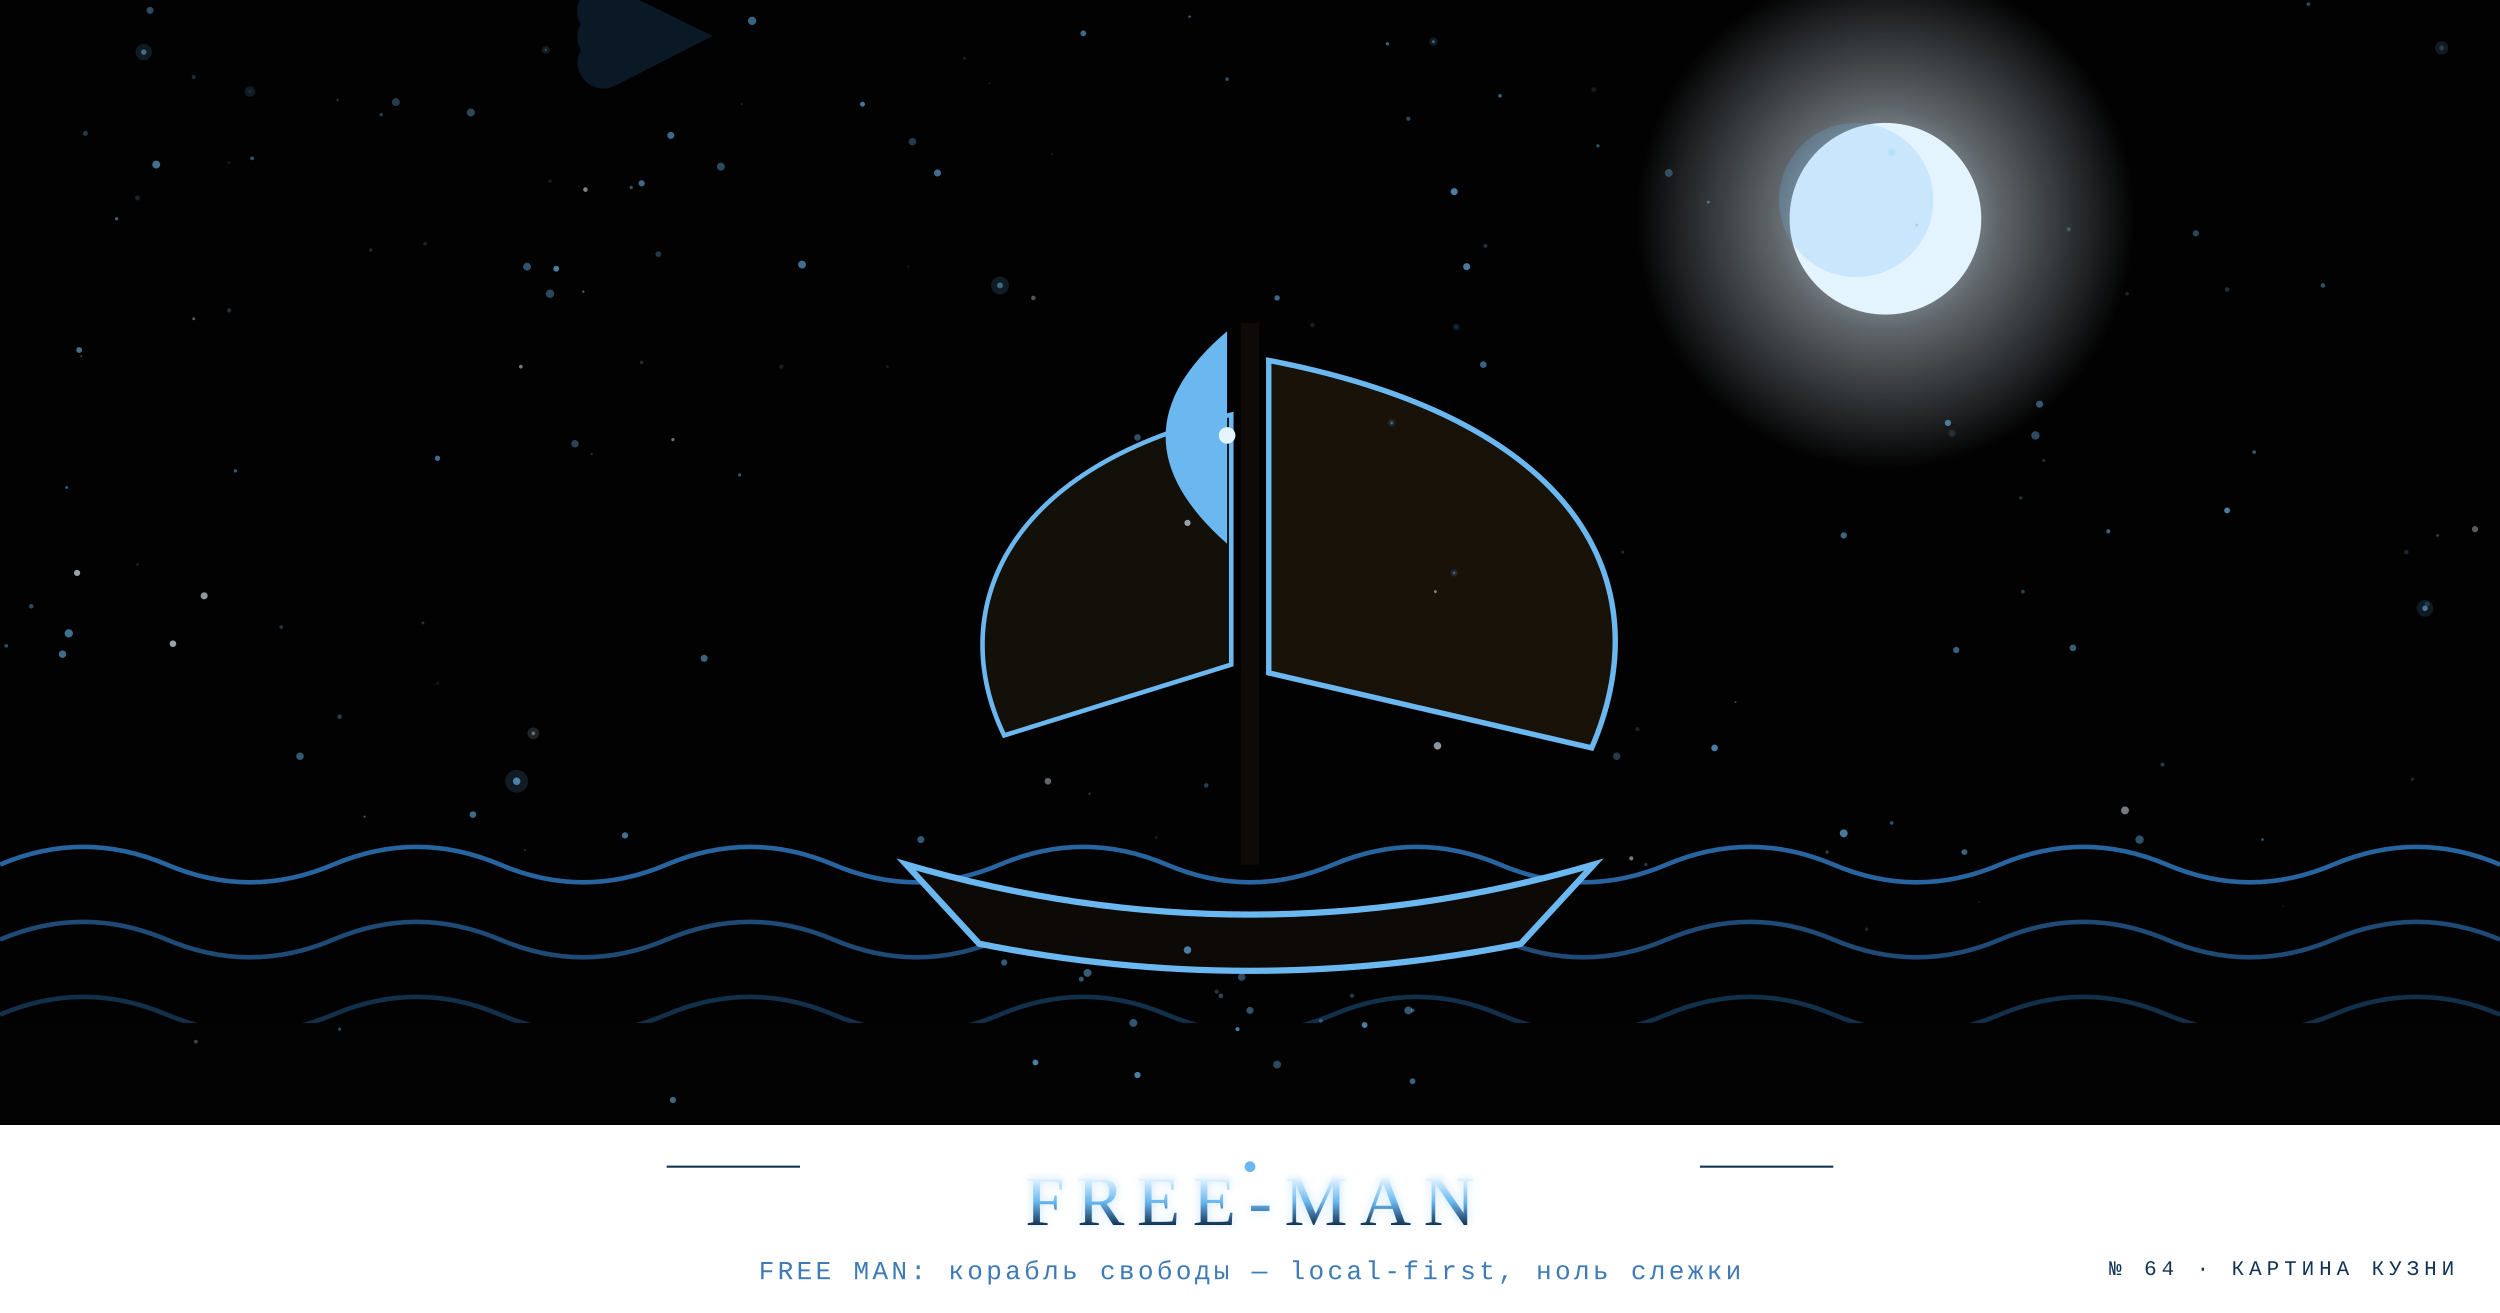
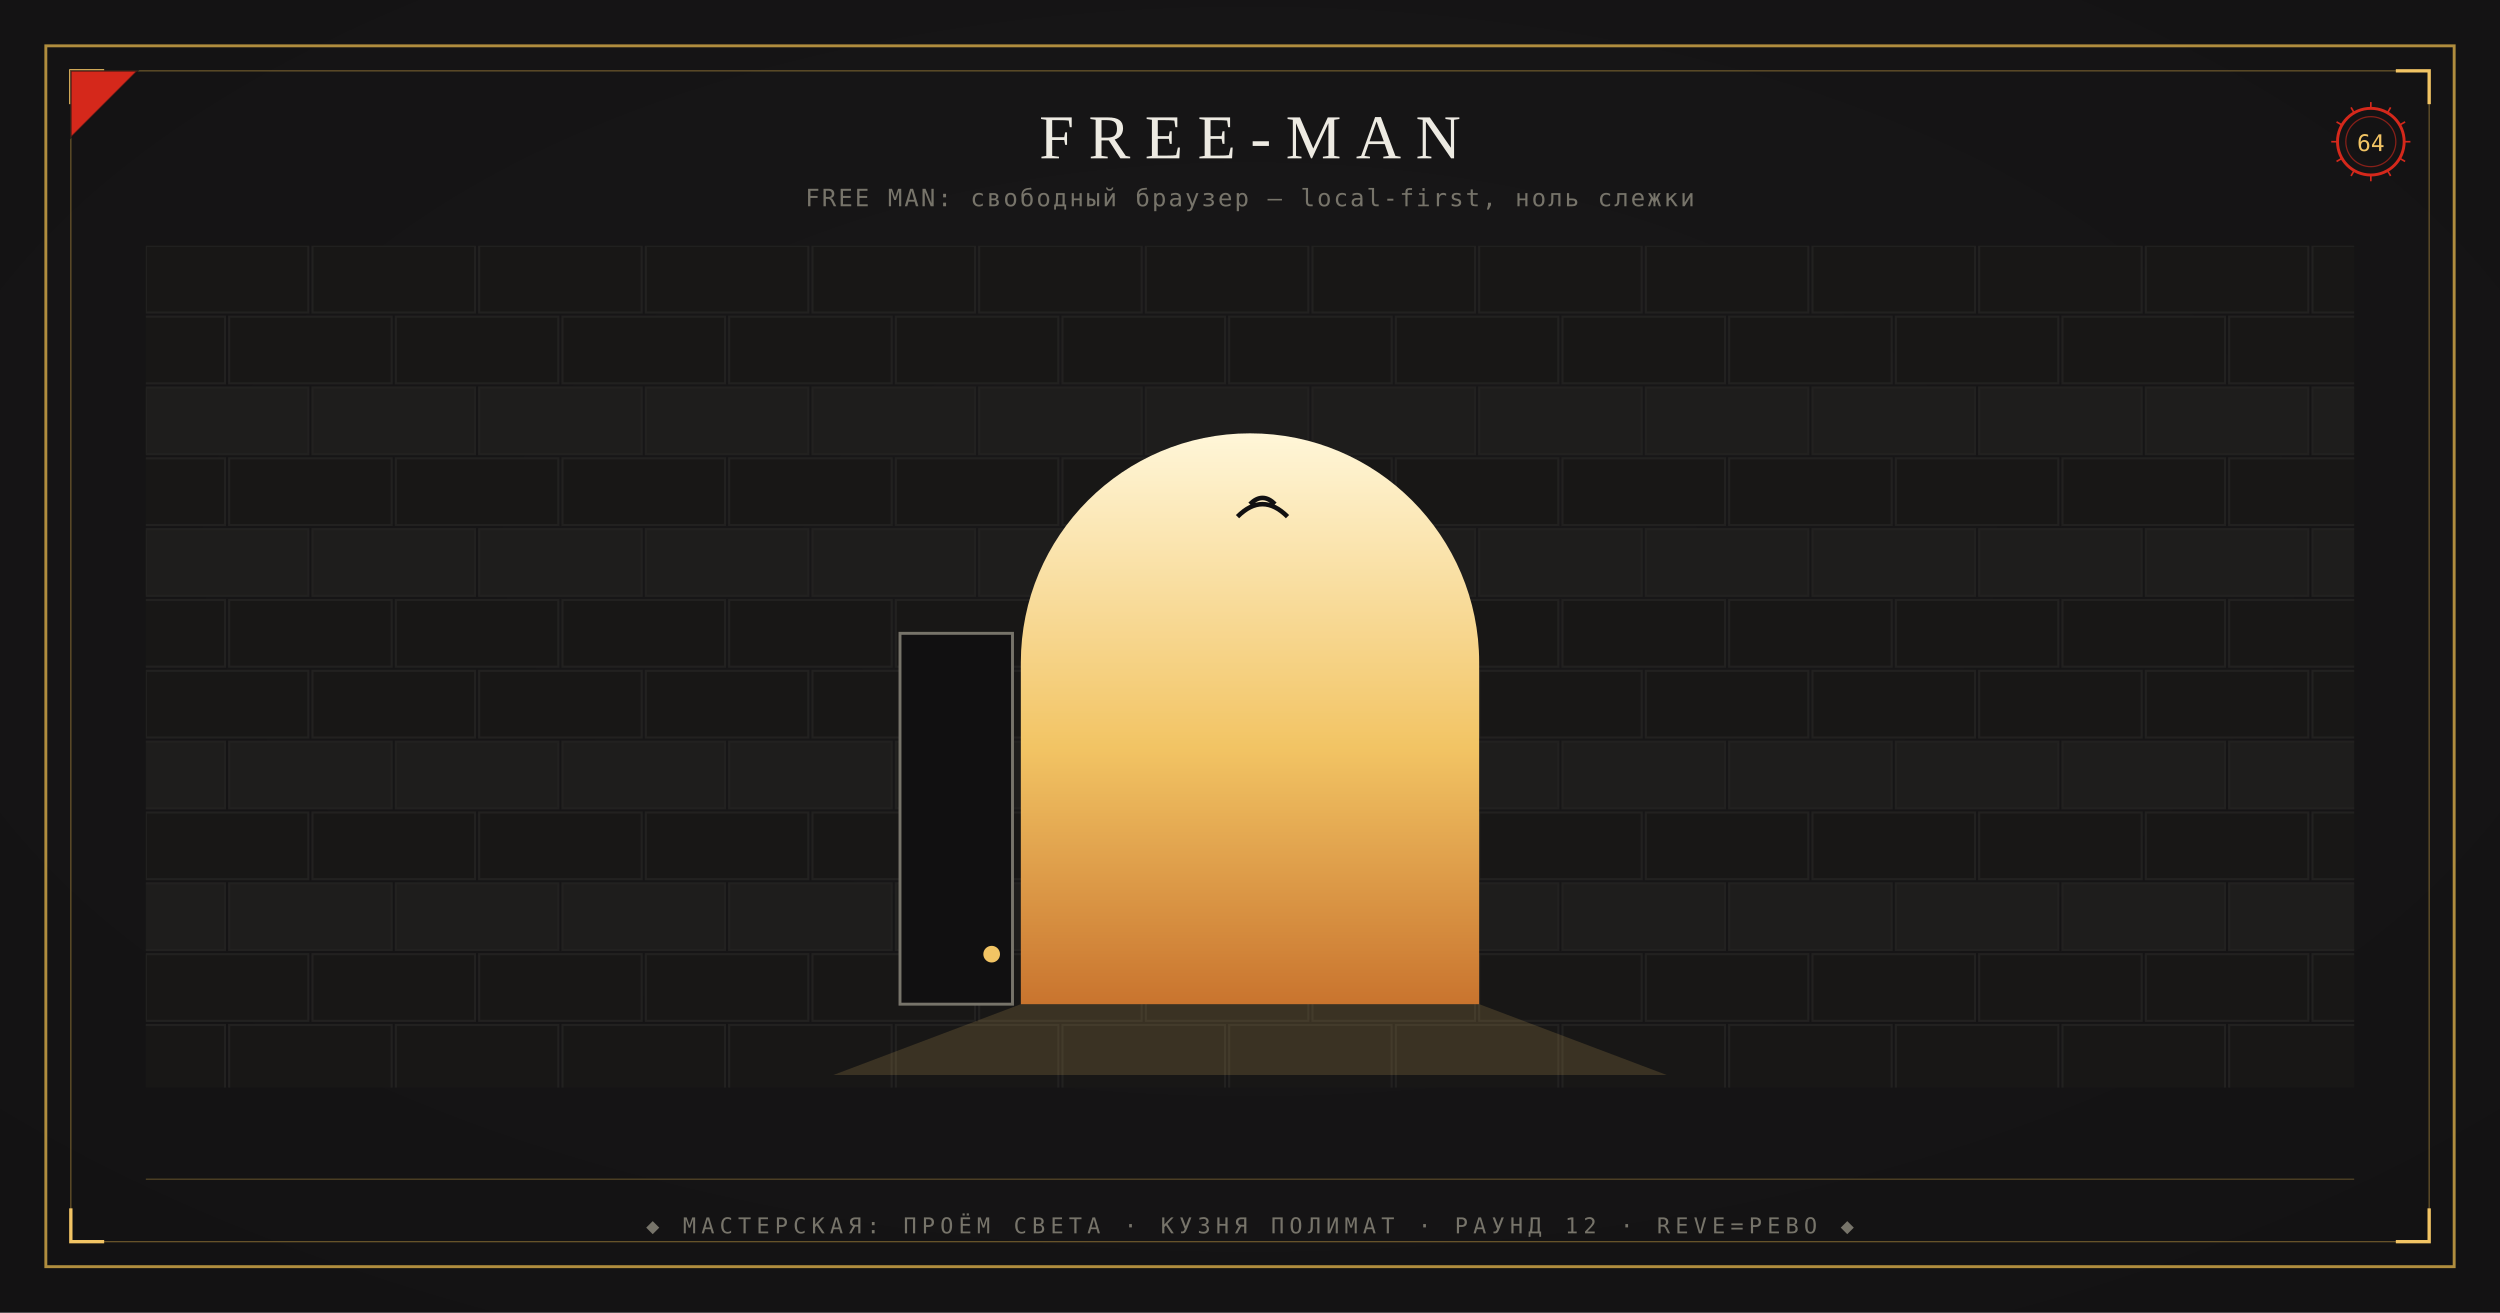
- <svg xmlns="http://www.w3.org/2000/svg" viewBox="0 0 1200 630" width="1200" height="630" role="img">
-   <defs>
-     <linearGradient id="bg" x1="0" y1="0" x2="0" y2="1">
-       <stop offset="0" stop-color="#030202" />
-       <stop offset=".55" stop-color="#0A0705" />
-       <stop offset="1" stop-color="#060403" />
+ <svg xmlns="http://www.w3.org/2000/svg" viewBox="0 0 1200 630" width="1200" height="630">
+   <rect width="1200" height="630" fill="#111011" />
+   <radialGradient id="vig64" cx="0.5" cy="0.42" r="0.95">
+     <stop offset="0" stop-color="#191819" />
+     <stop offset="1" stop-color="#111011" />
+   </radialGradient>
+   <rect width="1200" height="630" fill="url(#vig64)" opacity="0.9" />
+   <rect x="22" y="22" width="1156" height="586" fill="none" stroke="#B08D3E" stroke-width="1.4" />
+   <rect x="34" y="34" width="1132" height="562" fill="none" stroke="#B08D3E" stroke-width="0.6" opacity="0.55" />
+   <path d="M 34 50 L 34 34 L 50 34" fill="none" stroke="#F2C464" stroke-width="1.6" />
+   <path d="M 1166 50 L 1166 34 L 1150 34" fill="none" stroke="#F2C464" stroke-width="1.6" />
+   <path d="M 34 580 L 34 596 L 50 596" fill="none" stroke="#F2C464" stroke-width="1.6" />
+   <path d="M 1166 580 L 1166 596 L 1150 596" fill="none" stroke="#F2C464" stroke-width="1.6" />
+   <path d="M 34 66 L 34 34 L 66 34 Z" fill="#D5281B" />
+   <path d="M 34 66 L 34 34 L 66 34 Z" fill="none" stroke="#111011" stroke-width="0.8" opacity="0.65" />
+   <text x="600.0" y="76" text-anchor="middle" font-family="Georgia, 'Times New Roman', serif" font-size="30" fill="#EDEAE2" letter-spacing="7">FREE-MAN</text>
+   <text x="600.0" y="99" text-anchor="middle" font-family="'Cascadia Mono', ui-monospace, Consolas, monospace" font-size="11.5" fill="#77746A" letter-spacing="1">FREE MAN: свободный браузер — local-first, ноль слежки</text>
+   <g transform="translate(1138,68)">
+     <circle r="16" fill="none" stroke="#D5281B" stroke-width="1.4" />
+     <circle r="12" fill="none" stroke="#D5281B" stroke-width="0.6" opacity="0.6" />
+     <text y="4.5" text-anchor="middle" font-family="'Cascadia Mono', ui-monospace, Consolas, monospace" font-size="11" fill="#F2C464">64</text>
+     <g stroke="#D5281B" stroke-width="0.8">
+       <line x1="0" y1="-19" x2="0" y2="-16" transform="rotate(0)" />
+       <line x1="0" y1="-19" x2="0" y2="-16" transform="rotate(30)" />
+       <line x1="0" y1="-19" x2="0" y2="-16" transform="rotate(60)" />
+       <line x1="0" y1="-19" x2="0" y2="-16" transform="rotate(90)" />
+       <line x1="0" y1="-19" x2="0" y2="-16" transform="rotate(120)" />
+       <line x1="0" y1="-19" x2="0" y2="-16" transform="rotate(150)" />
+       <line x1="0" y1="-19" x2="0" y2="-16" transform="rotate(180)" />
+       <line x1="0" y1="-19" x2="0" y2="-16" transform="rotate(210)" />
+       <line x1="0" y1="-19" x2="0" y2="-16" transform="rotate(240)" />
+       <line x1="0" y1="-19" x2="0" y2="-16" transform="rotate(270)" />
+       <line x1="0" y1="-19" x2="0" y2="-16" transform="rotate(300)" />
+       <line x1="0" y1="-19" x2="0" y2="-16" transform="rotate(330)" />
+     </g>
+   </g>
+   <line x1="70" y1="566" x2="1130" y2="566" stroke="#B08D3E" stroke-width="0.5" opacity="0.5" />
+   <text x="600.0" y="592" text-anchor="middle" font-family="'Cascadia Mono', ui-monospace, Consolas, monospace" font-size="10.5" fill="#77746A" letter-spacing="2.5">◆ МАСТЕРСКАЯ: ПРОЁМ СВЕТА · КУЗНЯ ПОЛИМАТ · РАУНД 12 · REVE=РЕВО ◆</text>
+   <clipPath id="clip64">
+     <rect x="70" y="118" width="1060" height="404" />
+   </clipPath>
+   <g clip-path="url(#clip64)">
+     <rect x="70" y="118" width="78" height="32" fill="#181716" stroke="#222120" stroke-width="1" />
+     <rect x="150" y="118" width="78" height="32" fill="#181716" stroke="#222120" stroke-width="1" />
+     <rect x="230" y="118" width="78" height="32" fill="#181716" stroke="#222120" stroke-width="1" />
+     <rect x="310" y="118" width="78" height="32" fill="#181716" stroke="#222120" stroke-width="1" />
+     <rect x="390" y="118" width="78" height="32" fill="#181716" stroke="#222120" stroke-width="1" />
+     <rect x="470" y="118" width="78" height="32" fill="#181716" stroke="#222120" stroke-width="1" />
+     <rect x="550" y="118" width="78" height="32" fill="#181716" stroke="#222120" stroke-width="1" />
+     <rect x="630" y="118" width="78" height="32" fill="#181716" stroke="#222120" stroke-width="1" />
+     <rect x="710" y="118" width="78" height="32" fill="#181716" stroke="#222120" stroke-width="1" />
+     <rect x="790" y="118" width="78" height="32" fill="#181716" stroke="#222120" stroke-width="1" />
+     <rect x="870" y="118" width="78" height="32" fill="#181716" stroke="#222120" stroke-width="1" />
+     <rect x="950" y="118" width="78" height="32" fill="#181716" stroke="#222120" stroke-width="1" />
+     <rect x="1030" y="118" width="78" height="32" fill="#181716" stroke="#222120" stroke-width="1" />
+     <rect x="1110" y="118" width="78" height="32" fill="#181716" stroke="#222120" stroke-width="1" />
+     <rect x="30" y="152" width="78" height="32" fill="#181716" stroke="#222120" stroke-width="1" />
+     <rect x="110" y="152" width="78" height="32" fill="#181716" stroke="#222120" stroke-width="1" />
+     <rect x="190" y="152" width="78" height="32" fill="#181716" stroke="#222120" stroke-width="1" />
+     <rect x="270" y="152" width="78" height="32" fill="#181716" stroke="#222120" stroke-width="1" />
+     <rect x="350" y="152" width="78" height="32" fill="#181716" stroke="#222120" stroke-width="1" />
+     <rect x="430" y="152" width="78" height="32" fill="#181716" stroke="#222120" stroke-width="1" />
+     <rect x="510" y="152" width="78" height="32" fill="#181716" stroke="#222120" stroke-width="1" />
+     <rect x="590" y="152" width="78" height="32" fill="#181716" stroke="#222120" stroke-width="1" />
+     <rect x="670" y="152" width="78" height="32" fill="#181716" stroke="#222120" stroke-width="1" />
+     <rect x="750" y="152" width="78" height="32" fill="#181716" stroke="#222120" stroke-width="1" />
+     <rect x="830" y="152" width="78" height="32" fill="#181716" stroke="#222120" stroke-width="1" />
+     <rect x="910" y="152" width="78" height="32" fill="#181716" stroke="#222120" stroke-width="1" />
+     <rect x="990" y="152" width="78" height="32" fill="#181716" stroke="#222120" stroke-width="1" />
+     <rect x="1070" y="152" width="78" height="32" fill="#181716" stroke="#222120" stroke-width="1" />
+     <rect x="70" y="186" width="78" height="32" fill="#1E1D1C" stroke="#222120" stroke-width="1" />
+     <rect x="150" y="186" width="78" height="32" fill="#1E1D1C" stroke="#222120" stroke-width="1" />
+     <rect x="230" y="186" width="78" height="32" fill="#1E1D1C" stroke="#222120" stroke-width="1" />
+     <rect x="310" y="186" width="78" height="32" fill="#1E1D1C" stroke="#222120" stroke-width="1" />
+     <rect x="390" y="186" width="78" height="32" fill="#1E1D1C" stroke="#222120" stroke-width="1" />
+     <rect x="470" y="186" width="78" height="32" fill="#1E1D1C" stroke="#222120" stroke-width="1" />
+     <rect x="550" y="186" width="78" height="32" fill="#1E1D1C" stroke="#222120" stroke-width="1" />
+     <rect x="630" y="186" width="78" height="32" fill="#1E1D1C" stroke="#222120" stroke-width="1" />
+     <rect x="710" y="186" width="78" height="32" fill="#1E1D1C" stroke="#222120" stroke-width="1" />
+     <rect x="790" y="186" width="78" height="32" fill="#1E1D1C" stroke="#222120" stroke-width="1" />
+     <rect x="870" y="186" width="78" height="32" fill="#1E1D1C" stroke="#222120" stroke-width="1" />
+     <rect x="950" y="186" width="78" height="32" fill="#1E1D1C" stroke="#222120" stroke-width="1" />
+     <rect x="1030" y="186" width="78" height="32" fill="#1E1D1C" stroke="#222120" stroke-width="1" />
+     <rect x="1110" y="186" width="78" height="32" fill="#1E1D1C" stroke="#222120" stroke-width="1" />
+     <rect x="30" y="220" width="78" height="32" fill="#181716" stroke="#222120" stroke-width="1" />
+     <rect x="110" y="220" width="78" height="32" fill="#181716" stroke="#222120" stroke-width="1" />
+     <rect x="190" y="220" width="78" height="32" fill="#181716" stroke="#222120" stroke-width="1" />
+     <rect x="270" y="220" width="78" height="32" fill="#181716" stroke="#222120" stroke-width="1" />
+     <rect x="350" y="220" width="78" height="32" fill="#181716" stroke="#222120" stroke-width="1" />
+     <rect x="430" y="220" width="78" height="32" fill="#181716" stroke="#222120" stroke-width="1" />
+     <rect x="510" y="220" width="78" height="32" fill="#181716" stroke="#222120" stroke-width="1" />
+     <rect x="590" y="220" width="78" height="32" fill="#181716" stroke="#222120" stroke-width="1" />
+     <rect x="670" y="220" width="78" height="32" fill="#181716" stroke="#222120" stroke-width="1" />
+     <rect x="750" y="220" width="78" height="32" fill="#181716" stroke="#222120" stroke-width="1" />
+     <rect x="830" y="220" width="78" height="32" fill="#181716" stroke="#222120" stroke-width="1" />
+     <rect x="910" y="220" width="78" height="32" fill="#181716" stroke="#222120" stroke-width="1" />
+     <rect x="990" y="220" width="78" height="32" fill="#181716" stroke="#222120" stroke-width="1" />
+     <rect x="1070" y="220" width="78" height="32" fill="#181716" stroke="#222120" stroke-width="1" />
+     <rect x="70" y="254" width="78" height="32" fill="#1E1D1C" stroke="#222120" stroke-width="1" />
+     <rect x="150" y="254" width="78" height="32" fill="#1E1D1C" stroke="#222120" stroke-width="1" />
+     <rect x="230" y="254" width="78" height="32" fill="#1E1D1C" stroke="#222120" stroke-width="1" />
+     <rect x="310" y="254" width="78" height="32" fill="#1E1D1C" stroke="#222120" stroke-width="1" />
+     <rect x="390" y="254" width="78" height="32" fill="#1E1D1C" stroke="#222120" stroke-width="1" />
+     <rect x="470" y="254" width="78" height="32" fill="#1E1D1C" stroke="#222120" stroke-width="1" />
+     <rect x="550" y="254" width="78" height="32" fill="#1E1D1C" stroke="#222120" stroke-width="1" />
+     <rect x="630" y="254" width="78" height="32" fill="#1E1D1C" stroke="#222120" stroke-width="1" />
+     <rect x="710" y="254" width="78" height="32" fill="#1E1D1C" stroke="#222120" stroke-width="1" />
+     <rect x="790" y="254" width="78" height="32" fill="#1E1D1C" stroke="#222120" stroke-width="1" />
+     <rect x="870" y="254" width="78" height="32" fill="#1E1D1C" stroke="#222120" stroke-width="1" />
+     <rect x="950" y="254" width="78" height="32" fill="#1E1D1C" stroke="#222120" stroke-width="1" />
+     <rect x="1030" y="254" width="78" height="32" fill="#1E1D1C" stroke="#222120" stroke-width="1" />
+     <rect x="1110" y="254" width="78" height="32" fill="#1E1D1C" stroke="#222120" stroke-width="1" />
+     <rect x="30" y="288" width="78" height="32" fill="#181716" stroke="#222120" stroke-width="1" />
+     <rect x="110" y="288" width="78" height="32" fill="#181716" stroke="#222120" stroke-width="1" />
+     <rect x="190" y="288" width="78" height="32" fill="#181716" stroke="#222120" stroke-width="1" />
+     <rect x="270" y="288" width="78" height="32" fill="#181716" stroke="#222120" stroke-width="1" />
+     <rect x="350" y="288" width="78" height="32" fill="#181716" stroke="#222120" stroke-width="1" />
+     <rect x="430" y="288" width="78" height="32" fill="#181716" stroke="#222120" stroke-width="1" />
+     <rect x="510" y="288" width="78" height="32" fill="#181716" stroke="#222120" stroke-width="1" />
+     <rect x="590" y="288" width="78" height="32" fill="#181716" stroke="#222120" stroke-width="1" />
+     <rect x="670" y="288" width="78" height="32" fill="#181716" stroke="#222120" stroke-width="1" />
+     <rect x="750" y="288" width="78" height="32" fill="#181716" stroke="#222120" stroke-width="1" />
+     <rect x="830" y="288" width="78" height="32" fill="#181716" stroke="#222120" stroke-width="1" />
+     <rect x="910" y="288" width="78" height="32" fill="#181716" stroke="#222120" stroke-width="1" />
+     <rect x="990" y="288" width="78" height="32" fill="#181716" stroke="#222120" stroke-width="1" />
+     <rect x="1070" y="288" width="78" height="32" fill="#181716" stroke="#222120" stroke-width="1" />
+     <rect x="70" y="322" width="78" height="32" fill="#181716" stroke="#222120" stroke-width="1" />
+     <rect x="150" y="322" width="78" height="32" fill="#181716" stroke="#222120" stroke-width="1" />
+     <rect x="230" y="322" width="78" height="32" fill="#181716" stroke="#222120" stroke-width="1" />
+     <rect x="310" y="322" width="78" height="32" fill="#181716" stroke="#222120" stroke-width="1" />
+     <rect x="390" y="322" width="78" height="32" fill="#181716" stroke="#222120" stroke-width="1" />
+     <rect x="470" y="322" width="78" height="32" fill="#181716" stroke="#222120" stroke-width="1" />
+     <rect x="550" y="322" width="78" height="32" fill="#181716" stroke="#222120" stroke-width="1" />
+     <rect x="630" y="322" width="78" height="32" fill="#181716" stroke="#222120" stroke-width="1" />
+     <rect x="710" y="322" width="78" height="32" fill="#181716" stroke="#222120" stroke-width="1" />
+     <rect x="790" y="322" width="78" height="32" fill="#181716" stroke="#222120" stroke-width="1" />
+     <rect x="870" y="322" width="78" height="32" fill="#181716" stroke="#222120" stroke-width="1" />
+     <rect x="950" y="322" width="78" height="32" fill="#181716" stroke="#222120" stroke-width="1" />
+     <rect x="1030" y="322" width="78" height="32" fill="#181716" stroke="#222120" stroke-width="1" />
+     <rect x="1110" y="322" width="78" height="32" fill="#181716" stroke="#222120" stroke-width="1" />
+     <rect x="30" y="356" width="78" height="32" fill="#1E1D1C" stroke="#222120" stroke-width="1" />
+     <rect x="110" y="356" width="78" height="32" fill="#1E1D1C" stroke="#222120" stroke-width="1" />
+     <rect x="190" y="356" width="78" height="32" fill="#1E1D1C" stroke="#222120" stroke-width="1" />
+     <rect x="270" y="356" width="78" height="32" fill="#1E1D1C" stroke="#222120" stroke-width="1" />
+     <rect x="350" y="356" width="78" height="32" fill="#1E1D1C" stroke="#222120" stroke-width="1" />
+     <rect x="430" y="356" width="78" height="32" fill="#1E1D1C" stroke="#222120" stroke-width="1" />
+     <rect x="510" y="356" width="78" height="32" fill="#1E1D1C" stroke="#222120" stroke-width="1" />
+     <rect x="590" y="356" width="78" height="32" fill="#1E1D1C" stroke="#222120" stroke-width="1" />
+     <rect x="670" y="356" width="78" height="32" fill="#1E1D1C" stroke="#222120" stroke-width="1" />
+     <rect x="750" y="356" width="78" height="32" fill="#1E1D1C" stroke="#222120" stroke-width="1" />
+     <rect x="830" y="356" width="78" height="32" fill="#1E1D1C" stroke="#222120" stroke-width="1" />
+     <rect x="910" y="356" width="78" height="32" fill="#1E1D1C" stroke="#222120" stroke-width="1" />
+     <rect x="990" y="356" width="78" height="32" fill="#1E1D1C" stroke="#222120" stroke-width="1" />
+     <rect x="1070" y="356" width="78" height="32" fill="#1E1D1C" stroke="#222120" stroke-width="1" />
+     <rect x="70" y="390" width="78" height="32" fill="#181716" stroke="#222120" stroke-width="1" />
+     <rect x="150" y="390" width="78" height="32" fill="#181716" stroke="#222120" stroke-width="1" />
+     <rect x="230" y="390" width="78" height="32" fill="#181716" stroke="#222120" stroke-width="1" />
+     <rect x="310" y="390" width="78" height="32" fill="#181716" stroke="#222120" stroke-width="1" />
+     <rect x="390" y="390" width="78" height="32" fill="#181716" stroke="#222120" stroke-width="1" />
+     <rect x="470" y="390" width="78" height="32" fill="#181716" stroke="#222120" stroke-width="1" />
+     <rect x="550" y="390" width="78" height="32" fill="#181716" stroke="#222120" stroke-width="1" />
+     <rect x="630" y="390" width="78" height="32" fill="#181716" stroke="#222120" stroke-width="1" />
+     <rect x="710" y="390" width="78" height="32" fill="#181716" stroke="#222120" stroke-width="1" />
+     <rect x="790" y="390" width="78" height="32" fill="#181716" stroke="#222120" stroke-width="1" />
+     <rect x="870" y="390" width="78" height="32" fill="#181716" stroke="#222120" stroke-width="1" />
+     <rect x="950" y="390" width="78" height="32" fill="#181716" stroke="#222120" stroke-width="1" />
+     <rect x="1030" y="390" width="78" height="32" fill="#181716" stroke="#222120" stroke-width="1" />
+     <rect x="1110" y="390" width="78" height="32" fill="#181716" stroke="#222120" stroke-width="1" />
+     <rect x="30" y="424" width="78" height="32" fill="#1E1D1C" stroke="#222120" stroke-width="1" />
+     <rect x="110" y="424" width="78" height="32" fill="#1E1D1C" stroke="#222120" stroke-width="1" />
+     <rect x="190" y="424" width="78" height="32" fill="#1E1D1C" stroke="#222120" stroke-width="1" />
+     <rect x="270" y="424" width="78" height="32" fill="#1E1D1C" stroke="#222120" stroke-width="1" />
+     <rect x="350" y="424" width="78" height="32" fill="#1E1D1C" stroke="#222120" stroke-width="1" />
+     <rect x="430" y="424" width="78" height="32" fill="#1E1D1C" stroke="#222120" stroke-width="1" />
+     <rect x="510" y="424" width="78" height="32" fill="#1E1D1C" stroke="#222120" stroke-width="1" />
+     <rect x="590" y="424" width="78" height="32" fill="#1E1D1C" stroke="#222120" stroke-width="1" />
+     <rect x="670" y="424" width="78" height="32" fill="#1E1D1C" stroke="#222120" stroke-width="1" />
+     <rect x="750" y="424" width="78" height="32" fill="#1E1D1C" stroke="#222120" stroke-width="1" />
+     <rect x="830" y="424" width="78" height="32" fill="#1E1D1C" stroke="#222120" stroke-width="1" />
+     <rect x="910" y="424" width="78" height="32" fill="#1E1D1C" stroke="#222120" stroke-width="1" />
+     <rect x="990" y="424" width="78" height="32" fill="#1E1D1C" stroke="#222120" stroke-width="1" />
+     <rect x="1070" y="424" width="78" height="32" fill="#1E1D1C" stroke="#222120" stroke-width="1" />
+     <rect x="70" y="458" width="78" height="32" fill="#181716" stroke="#222120" stroke-width="1" />
+     <rect x="150" y="458" width="78" height="32" fill="#181716" stroke="#222120" stroke-width="1" />
+     <rect x="230" y="458" width="78" height="32" fill="#181716" stroke="#222120" stroke-width="1" />
+     <rect x="310" y="458" width="78" height="32" fill="#181716" stroke="#222120" stroke-width="1" />
+     <rect x="390" y="458" width="78" height="32" fill="#181716" stroke="#222120" stroke-width="1" />
+     <rect x="470" y="458" width="78" height="32" fill="#181716" stroke="#222120" stroke-width="1" />
+     <rect x="550" y="458" width="78" height="32" fill="#181716" stroke="#222120" stroke-width="1" />
+     <rect x="630" y="458" width="78" height="32" fill="#181716" stroke="#222120" stroke-width="1" />
+     <rect x="710" y="458" width="78" height="32" fill="#181716" stroke="#222120" stroke-width="1" />
+     <rect x="790" y="458" width="78" height="32" fill="#181716" stroke="#222120" stroke-width="1" />
+     <rect x="870" y="458" width="78" height="32" fill="#181716" stroke="#222120" stroke-width="1" />
+     <rect x="950" y="458" width="78" height="32" fill="#181716" stroke="#222120" stroke-width="1" />
+     <rect x="1030" y="458" width="78" height="32" fill="#181716" stroke="#222120" stroke-width="1" />
+     <rect x="1110" y="458" width="78" height="32" fill="#181716" stroke="#222120" stroke-width="1" />
+     <rect x="30" y="492" width="78" height="32" fill="#181716" stroke="#222120" stroke-width="1" />
+     <rect x="110" y="492" width="78" height="32" fill="#181716" stroke="#222120" stroke-width="1" />
+     <rect x="190" y="492" width="78" height="32" fill="#181716" stroke="#222120" stroke-width="1" />
+     <rect x="270" y="492" width="78" height="32" fill="#181716" stroke="#222120" stroke-width="1" />
+     <rect x="350" y="492" width="78" height="32" fill="#181716" stroke="#222120" stroke-width="1" />
+     <rect x="430" y="492" width="78" height="32" fill="#181716" stroke="#222120" stroke-width="1" />
+     <rect x="510" y="492" width="78" height="32" fill="#181716" stroke="#222120" stroke-width="1" />
+     <rect x="590" y="492" width="78" height="32" fill="#181716" stroke="#222120" stroke-width="1" />
+     <rect x="670" y="492" width="78" height="32" fill="#181716" stroke="#222120" stroke-width="1" />
+     <rect x="750" y="492" width="78" height="32" fill="#181716" stroke="#222120" stroke-width="1" />
+     <rect x="830" y="492" width="78" height="32" fill="#181716" stroke="#222120" stroke-width="1" />
+     <rect x="910" y="492" width="78" height="32" fill="#181716" stroke="#222120" stroke-width="1" />
+     <rect x="990" y="492" width="78" height="32" fill="#181716" stroke="#222120" stroke-width="1" />
+     <rect x="1070" y="492" width="78" height="32" fill="#181716" stroke="#222120" stroke-width="1" />
+     <linearGradient id="grFm" x1="0" y1="0" x2="0" y2="1">
+       <stop offset="0" stop-color="#FFF6D8" />
+       <stop offset="0.55" stop-color="#F2C464" />
+       <stop offset="1" stop-color="#C9742E" />
    </linearGradient>
-     <radialGradient id="vig" cx=".5" cy=".46" r=".75">
-       <stop offset=".55" stop-color="#000" stop-opacity="0" />
-       <stop offset="1" stop-color="#000" stop-opacity=".82" />
-     </radialGradient>
-   </defs>
-   <rect width="1200" height="540" fill="url(#bg)" />
-   <defs>
-     <radialGradient id="moon">
-       <stop offset="0" stop-color="#E4F4FF" stop-opacity="0.9" />
-       <stop offset=".45" stop-color="#E4F4FF" stop-opacity="0.41" />
-       <stop offset="1" stop-color="#E4F4FF" stop-opacity="0" />
-     </radialGradient>
-     <radialGradient id="gl">
-       <stop offset="0" stop-color="#6BB8F0" stop-opacity="0.65" />
-       <stop offset=".45" stop-color="#6BB8F0" stop-opacity="0.29" />
-       <stop offset="1" stop-color="#6BB8F0" stop-opacity="0" />
-     </radialGradient>
-   </defs>
-   <rect width="1200" height="540" fill="#030202" />
-   <rect width="1200" height="540" filter="url(#neb)" opacity=".2" />
-   <circle cx="905.0" cy="105.0" r="120.0" fill="url(#moon)" />
-   <circle cx="905" cy="105" r="46" fill="#E4F4FF" />
-   <circle cx="891" cy="96" r="37" fill="#6BB8F0" opacity=".22" />
-   <circle cx="790" cy="415" r="0.8" fill="#6BB8F0" opacity="0.33" />
-   <circle cx="204" cy="117" r="0.9" fill="#6BB8F0" opacity="0.19" />
-   <circle cx="338" cy="316" r="1.7" fill="#6BB8F0" opacity="0.54" />
-   <circle cx="1172" cy="23" r="3.2" fill="#6BB8F0" opacity=".14" />
-   <circle cx="1172" cy="23" r="1.1" fill="#6BB8F0" opacity="0.24" />
-   <circle cx="252" cy="408" r="0.6" fill="#6BB8F0" opacity="0.18" />
-   <circle cx="1164" cy="292" r="4.0" fill="#6BB8F0" opacity=".14" />
-   <circle cx="1164" cy="292" r="1.3" fill="#6BB8F0" opacity="0.58" />
-   <circle cx="210" cy="328" r="0.8" fill="#6BB8F0" opacity="0.11" />
-   <circle cx="56" cy="105" r="0.8" fill="#6BB8F0" opacity="0.53" />
-   <circle cx="110" cy="149" r="1.0" fill="#6BB8F0" opacity="0.26" />
-   <circle cx="981" cy="221" r="0.7" fill="#6BB8F0" opacity="0.28" />
-   <circle cx="190" cy="49" r="1.9" fill="#6BB8F0" opacity="0.33" />
-   <circle cx="1082" cy="217" r="0.9" fill="#6BB8F0" opacity="0.47" />
-   <circle cx="281" cy="91" r="1.1" fill="#E4F4FF" opacity="0.53" />
-   <circle cx="589" cy="38" r="0.9" fill="#6BB8F0" opacity="0.41" />
-   <circle cx="1027" cy="403" r="2.0" fill="#6BB8F0" opacity="0.44" />
-   <circle cx="546" cy="210" r="1.6" fill="#6BB8F0" opacity="0.42" />
-   <circle cx="688" cy="20" r="2.0" fill="#6BB8F0" opacity=".14" />
-   <circle cx="688" cy="20" r="0.7" fill="#6BB8F0" opacity="0.48" />
-   <circle cx="820" cy="97" r="0.7" fill="#6BB8F0" opacity="0.52" />
-   <circle cx="250" cy="176" r="0.9" fill="#E4F4FF" opacity="0.50" />
-   <circle cx="183" cy="55" r="0.8" fill="#6BB8F0" opacity="0.34" />
-   <circle cx="66" cy="95" r="1.2" fill="#6BB8F0" opacity="0.18" />
-   <circle cx="322" cy="65" r="1.7" fill="#6BB8F0" opacity="0.56" />
-   <circle cx="256" cy="352" r="2.8" fill="#E4F4FF" opacity=".14" />
-   <circle cx="256" cy="352" r="0.9" fill="#E4F4FF" opacity="0.36" />
-   <circle cx="885" cy="257" r="1.5" fill="#6BB8F0" opacity="0.55" />
-   <circle cx="505" cy="74" r="0.5" fill="#6BB8F0" opacity="0.14" />
-   <circle cx="475" cy="40" r="0.5" fill="#6BB8F0" opacity="0.15" />
-   <circle cx="920" cy="108" r="0.7" fill="#6BB8F0" opacity="0.45" />
-   <circle cx="1115" cy="137" r="1.1" fill="#6BB8F0" opacity="0.42" />
-   <circle cx="438" cy="68" r="1.8" fill="#6BB8F0" opacity="0.32" />
-   <circle cx="442" cy="403" r="1.7" fill="#6BB8F0" opacity="0.48" />
-   <circle cx="712" cy="175" r="1.6" fill="#6BB8F0" opacity="0.53" />
-   <circle cx="385" cy="127" r="1.9" fill="#6BB8F0" opacity="0.59" />
-   <circle cx="503" cy="375" r="1.6" fill="#E4F4FF" opacity="0.42" />
-   <circle cx="943" cy="409" r="1.4" fill="#6BB8F0" opacity="0.51" />
-   <circle cx="356" cy="50" r="0.5" fill="#E4F4FF" opacity="0.14" />
-   <circle cx="684" cy="208" r="2.0" fill="#6BB8F0" opacity="0.33" />
-   <circle cx="110" cy="78" r="0.7" fill="#6BB8F0" opacity="0.13" />
-   <circle cx="113" cy="226" r="0.8" fill="#6BB8F0" opacity="0.49" />
-   <circle cx="1165" cy="290" r="1.2" fill="#6BB8F0" opacity="0.21" />
-   <circle cx="308" cy="88" r="1.5" fill="#6BB8F0" opacity="0.57" />
-   <circle cx="508" cy="339" r="1.2" fill="#6BB8F0" opacity="0.15" />
-   <circle cx="823" cy="359" r="1.6" fill="#6BB8F0" opacity="0.67" />
-   <circle cx="98" cy="286" r="1.7" fill="#E4F4FF" opacity="0.62" />
-   <circle cx="579" cy="377" r="1.1" fill="#6BB8F0" opacity="0.33" />
-   <circle cx="1012" cy="255" r="1.0" fill="#6BB8F0" opacity="0.54" />
-   <circle cx="529" cy="239" r="0.6" fill="#6BB8F0" opacity="0.13" />
-   <circle cx="144" cy="363" r="1.8" fill="#6BB8F0" opacity="0.47" />
-   <circle cx="264" cy="87" r="0.9" fill="#6BB8F0" opacity="0.14" />
-   <circle cx="573" cy="244" r="1.1" fill="#E4F4FF" opacity="0.45" />
-   <circle cx="765" cy="43" r="1.2" fill="#6BB8F0" opacity="0.13" />
-   <circle cx="486" cy="286" r="1.3" fill="#6BB8F0" opacity="0.43" />
-   <circle cx="450" cy="83" r="1.7" fill="#6BB8F0" opacity="0.58" />
-   <circle cx="253" cy="128" r="1.9" fill="#6BB8F0" opacity="0.44" />
-   <circle cx="598" cy="323" r="0.8" fill="#E4F4FF" opacity="0.44" />
-   <circle cx="37" cy="275" r="1.5" fill="#E4F4FF" opacity="0.66" />
-   <circle cx="178" cy="120" r="0.8" fill="#6BB8F0" opacity="0.23" />
-   <circle cx="1069" cy="245" r="1.4" fill="#6BB8F0" opacity="0.67" />
-   <circle cx="908" cy="395" r="0.9" fill="#6BB8F0" opacity="0.42" />
-   <circle cx="303" cy="90" r="0.8" fill="#6BB8F0" opacity="0.46" />
-   <circle cx="523" cy="381" r="0.5" fill="#6BB8F0" opacity="0.39" />
-   <circle cx="704" cy="128" r="1.7" fill="#6BB8F0" opacity="0.66" />
-   <circle cx="720" cy="46" r="0.9" fill="#6BB8F0" opacity="0.49" />
-   <circle cx="898" cy="147" r="1.7" fill="#E4F4FF" opacity="0.65" />
-   <circle cx="1188" cy="254" r="1.5" fill="#E4F4FF" opacity="0.37" />
-   <circle cx="226" cy="54" r="1.9" fill="#6BB8F0" opacity="0.38" />
-   <circle cx="316" cy="122" r="1.4" fill="#6BB8F0" opacity="0.30" />
-   <circle cx="375" cy="176" r="1.0" fill="#6BB8F0" opacity="0.17" />
-   <circle cx="39" cy="171" r="0.5" fill="#6BB8F0" opacity="0.36" />
-   <circle cx="541" cy="322" r="1.9" fill="#6BB8F0" opacity="0.56" />
-   <circle cx="267" cy="129" r="1.4" fill="#6BB8F0" opacity="0.67" />
-   <circle cx="262" cy="24" r="1.9" fill="#6BB8F0" opacity=".14" />
-   <circle cx="262" cy="24" r="0.6" fill="#6BB8F0" opacity="0.33" />
-   <circle cx="779" cy="265" r="0.7" fill="#6BB8F0" opacity="0.25" />
-   <circle cx="41" cy="64" r="1.2" fill="#6BB8F0" opacity="0.31" />
-   <circle cx="264" cy="141" r="2.0" fill="#6BB8F0" opacity="0.38" />
-   <circle cx="300" cy="401" r="1.5" fill="#6BB8F0" opacity="0.61" />
-   <circle cx="248" cy="375" r="5.5" fill="#6BB8F0" opacity=".14" />
-   <circle cx="248" cy="375" r="1.8" fill="#6BB8F0" opacity="0.65" />
-   <circle cx="767" cy="70" r="0.8" fill="#6BB8F0" opacity="0.44" />
-   <circle cx="480" cy="137" r="4.3" fill="#6BB8F0" opacity=".14" />
-   <circle cx="480" cy="137" r="1.4" fill="#6BB8F0" opacity="0.50" />
-   <circle cx="280" cy="140" r="0.6" fill="#6BB8F0" opacity="0.50" />
-   <circle cx="210" cy="220" r="1.3" fill="#6BB8F0" opacity="0.57" />
-   <circle cx="482" cy="270" r="0.7" fill="#6BB8F0" opacity="0.17" />
-   <circle cx="939" cy="312" r="1.5" fill="#6BB8F0" opacity="0.53" />
-   <circle cx="121" cy="76" r="0.9" fill="#6BB8F0" opacity="0.45" />
-   <circle cx="3" cy="310" r="0.9" fill="#6BB8F0" opacity="0.42" />
-   <circle cx="935" cy="203" r="1.5" fill="#6BB8F0" opacity="0.62" />
-   <circle cx="1170" cy="257" r="0.7" fill="#6BB8F0" opacity="0.35" />
-   <circle cx="15" cy="291" r="1.1" fill="#6BB8F0" opacity="0.40" />
-   <circle cx="760" cy="308" r="0.9" fill="#6BB8F0" opacity="0.22" />
-   <circle cx="323" cy="211" r="0.8" fill="#E4F4FF" opacity="0.46" />
-   <circle cx="970" cy="239" r="0.8" fill="#6BB8F0" opacity="0.27" />
-   <circle cx="680" cy="263" r="1.0" fill="#6BB8F0" opacity="0.39" />
-   <circle cx="908" cy="73" r="2.0" fill="#6BB8F0" opacity=".14" />
-   <circle cx="908" cy="73" r="0.7" fill="#6BB8F0" opacity="0.12" />
-   <circle cx="942" cy="409" r="0.6" fill="#E4F4FF" opacity="0.18" />
-   <circle cx="750" cy="323" r="0.9" fill="#E4F4FF" opacity="0.48" />
-   <circle cx="801" cy="83" r="1.9" fill="#6BB8F0" opacity="0.35" />
-   <circle cx="1086" cy="403" r="0.6" fill="#6BB8F0" opacity="0.53" />
-   <circle cx="227" cy="391" r="1.6" fill="#6BB8F0" opacity="0.56" />
-   <circle cx="690" cy="358" r="1.8" fill="#E4F4FF" opacity="0.61" />
-   <circle cx="786" cy="350" r="1.0" fill="#6BB8F0" opacity="0.19" />
-   <circle cx="1021" cy="141" r="0.9" fill="#6BB8F0" opacity="0.20" />
-   <circle cx="175" cy="392" r="0.5" fill="#6BB8F0" opacity="0.55" />
-   <circle cx="698" cy="92" r="1.7" fill="#6BB8F0" opacity="0.68" />
-   <circle cx="1158" cy="374" r="0.8" fill="#6BB8F0" opacity="0.21" />
-   <circle cx="66" cy="271" r="0.7" fill="#E4F4FF" opacity="0.12" />
-   <circle cx="33" cy="304" r="2.0" fill="#6BB8F0" opacity="0.59" />
-   <circle cx="979" cy="194" r="1.7" fill="#6BB8F0" opacity="0.46" />
-   <circle cx="284" cy="218" r="0.5" fill="#6BB8F0" opacity="0.30" />
-   <circle cx="355" cy="228" r="0.8" fill="#6BB8F0" opacity="0.45" />
-   <circle cx="426" cy="176" r="0.6" fill="#6BB8F0" opacity="0.19" />
-   <circle cx="1054" cy="112" r="1.5" fill="#6BB8F0" opacity="0.37" />
-   <circle cx="308" cy="174" r="0.8" fill="#6BB8F0" opacity="0.26" />
-   <circle cx="463" cy="28" r="0.8" fill="#6BB8F0" opacity="0.15" />
-   <circle cx="503" cy="342" r="1.1" fill="#6BB8F0" opacity="0.21" />
-   <circle cx="995" cy="311" r="1.6" fill="#6BB8F0" opacity="0.50" />
-   <circle cx="977" cy="209" r="2.0" fill="#6BB8F0" opacity="0.41" />
-   <circle cx="571" cy="8" r="0.6" fill="#6BB8F0" opacity="0.52" />
-   <circle cx="1038" cy="367" r="1.0" fill="#6BB8F0" opacity="0.31" />
-   <circle cx="414" cy="50" r="1.2" fill="#6BB8F0" opacity="0.64" />
-   <circle cx="38" cy="168" r="1.4" fill="#6BB8F0" opacity="0.60" />
-   <circle cx="666" cy="21" r="0.8" fill="#6BB8F0" opacity="0.55" />
-   <circle cx="203" cy="299" r="0.7" fill="#6BB8F0" opacity="0.27" />
-   <circle cx="520" cy="16" r="1.4" fill="#6BB8F0" opacity="0.57" />
-   <circle cx="1155" cy="265" r="1.1" fill="#6BB8F0" opacity="0.20" />
-   <circle cx="711" cy="241" r="1.0" fill="#E4F4FF" opacity="0.18" />
-   <circle cx="276" cy="213" r="1.8" fill="#6BB8F0" opacity="0.36" />
-   <circle cx="361" cy="10" r="2.0" fill="#6BB8F0" opacity="0.53" />
-   <circle cx="1069" cy="139" r="1.1" fill="#6BB8F0" opacity="0.24" />
-   <circle cx="613" cy="143" r="1.3" fill="#6BB8F0" opacity="0.56" />
-   <circle cx="93" cy="37" r="1.0" fill="#6BB8F0" opacity="0.23" />
-   <circle cx="877" cy="409" r="0.8" fill="#E4F4FF" opacity="0.24" />
-   <path d="M0 415 Q 40 398 80 415 Q 120 432 160 415 Q 200 398 240 415 Q 280 432 320 415 Q 360 398 400 415 Q 440 432 480 415 Q 520 398 560 415 Q 600 432 640 415 Q 680 398 720 415 Q 760 432 800 415 Q 840 398 880 415 Q 920 432 960 415 Q 1000 398 1040 415 Q 1080 432 1120 415 Q 1160 398 1200 415" stroke="#2C6FB0" stroke-width="2.2" fill="none" opacity="0.90" />
-   <path d="M0 451 Q 40 434 80 451 Q 120 468 160 451 Q 200 434 240 451 Q 280 468 320 451 Q 360 434 400 451 Q 440 468 480 451 Q 520 434 560 451 Q 600 468 640 451 Q 680 434 720 451 Q 760 468 800 451 Q 840 434 880 451 Q 920 468 960 451 Q 1000 434 1040 451 Q 1080 468 1120 451 Q 1160 434 1200 451" stroke="#2C6FB0" stroke-width="2.2" fill="none" opacity="0.66" />
-   <path d="M0 487 Q 40 470 80 487 Q 120 504 160 487 Q 200 470 240 487 Q 280 504 320 487 Q 360 470 400 487 Q 440 504 480 487 Q 520 470 560 487 Q 600 504 640 487 Q 680 470 720 487 Q 760 504 800 487 Q 840 470 880 487 Q 920 504 960 487 Q 1000 470 1040 487 Q 1080 504 1120 487 Q 1160 470 1200 487" stroke="#2C6FB0" stroke-width="2.2" fill="none" opacity="0.42" />
-   <rect x="0" y="491" width="1200" height="49" fill="#040303" />
-   <path d="M435 415 Q 600 463 765 415 L730 453 Q 600 479 470 453 Z" fill="#0C0906" stroke="#6BB8F0" stroke-width="3" />
-   <line x1="600" y1="415" x2="600" y2="155" stroke="#0D0A07" stroke-width="9" />
-   <path d="M609 173 C 765 203 796 285 764 359 L609 323 Z" fill="#181209" stroke="#6BB8F0" stroke-width="2.6" />
-   <path d="M591 199 C 480 225 454 295 482 353 L591 319 Z" fill="#13100A" stroke="#6BB8F0" stroke-width="2.2" />
-   <path d="M589 159 Q 530 209 589 261 Z" fill="#6BB8F0" />
-   <circle cx="589" cy="209" r="4" fill="#E4F4FF" />
-   <circle cx="594" cy="494" r="1.0" fill="#6BB8F0" opacity="0.65" />
-   <circle cx="519" cy="470" r="1.2" fill="#6BB8F0" opacity="0.48" />
-   <circle cx="546" cy="516" r="1.5" fill="#6BB8F0" opacity="0.69" />
-   <circle cx="678" cy="519" r="1.4" fill="#6BB8F0" opacity="0.53" />
-   <circle cx="649" cy="478" r="1.0" fill="#6BB8F0" opacity="0.31" />
-   <circle cx="482" cy="462" r="1.5" fill="#6BB8F0" opacity="0.48" />
-   <circle cx="522" cy="467" r="1.9" fill="#6BB8F0" opacity="0.49" />
-   <circle cx="667" cy="463" r="0.7" fill="#6BB8F0" opacity="0.29" />
-   <circle cx="655" cy="492" r="1.4" fill="#6BB8F0" opacity="0.68" />
-   <circle cx="586" cy="478" r="1.1" fill="#6BB8F0" opacity="0.38" />
-   <circle cx="600" cy="485" r="1.7" fill="#6BB8F0" opacity="0.45" />
-   <circle cx="634" cy="490" r="1.0" fill="#6BB8F0" opacity="0.34" />
-   <circle cx="596" cy="469" r="1.8" fill="#6BB8F0" opacity="0.41" />
-   <circle cx="570" cy="456" r="1.8" fill="#6BB8F0" opacity="0.66" />
-   <circle cx="544" cy="491" r="1.9" fill="#6BB8F0" opacity="0.46" />
-   <circle cx="676" cy="485" r="1.9" fill="#6BB8F0" opacity="0.47" />
-   <circle cx="678" cy="485" r="1.0" fill="#6BB8F0" opacity="0.40" />
-   <circle cx="584" cy="476" r="1.0" fill="#6BB8F0" opacity="0.28" />
-   <g transform="translate(787.8 -42.6) rotate(29.25099) scale(12.15)">
-     <path d="M-1 1 L0 -1 L1 1 Z" stroke="#2C6FB0" stroke-width="1.9" fill="none" opacity="0.365" stroke-linecap="round" />
+     <path d="M 490.0 482 L 490.0 318 A 110 110 0 0 1 710 318 L 710 482 Z" fill="url(#grFm)" />
+     <rect x="432" y="304" width="54" height="178" fill="#111011" stroke="#77746A" stroke-width="1.4" />
+     <circle cx="476" cy="458" r="4" fill="#F2C464" />
+     <path d="M 594.0 248 q 12 -12 24 0 M 600.0 242 q 6 -6 12 0" fill="none" stroke="#111011" stroke-width="2.2" />
+     <polygon points="490.0,482 710.0,482 800.0,516 400.0,516" fill="#F2C464" opacity="0.16" />
  </g>
-   <g transform="translate(365.0 -52.7) rotate(0.6529662) scale(11.40)">
-     <path d="M-1 1 L0 -1 L1 1 M0 -1 L0 1" stroke="#2C6FB0" stroke-width="1.8" fill="none" opacity="0.46" stroke-linecap="round" />
-   </g>
-   <g transform="translate(301.9 17.6) rotate(89.55859) scale(12.39)">
-     <path d="M-1 1 L0 -1 L1 1 M0 -1 L0 1" stroke="#2C6FB0" stroke-width="2.0" fill="none" opacity="0.208" stroke-linecap="round" />
-   </g>
-   <g transform="translate(750.1 -100.8) rotate(84.14247) scale(8.75)">
-     <path d="M-1 0 H1 M0 -1 V1" stroke="#2C6FB0" stroke-width="1.4" fill="none" opacity="0.349" stroke-linecap="round" />
-   </g>
-   <g transform="translate(655.3 -101.6) rotate(28.62467) scale(10.12)">
-     <path d="M-1 -1 L1 1 M1 -1 L-1 1" stroke="#2C6FB0" stroke-width="1.6" fill="none" opacity="0.464" stroke-linecap="round" />
-   </g>
-   <g transform="translate(612.1 -142.4) rotate(77.76912) scale(8.05)">
-     <path d="M-0.9 -0.9 H0.9 V0.9 H-0.9 Z" stroke="#2C6FB0" stroke-width="1.3" fill="none" opacity="0.156" stroke-linecap="round" />
-   </g>
-   <g transform="translate(526.8 -107.4) rotate(70.83369) scale(13.55)">
-     <path d="M-0.9 -0.9 H0.9 V0.9 H-0.9 Z" stroke="#2C6FB0" stroke-width="2.2" fill="none" opacity="0.188" stroke-linecap="round" />
-   </g>
-   <g transform="translate(487.7 -153.1) rotate(59.45776) scale(14.45)">
-     <path d="M0 -1 L0 1 M-0.7 -0.4 L0.7 -0.4" stroke="#2C6FB0" stroke-width="2.3" fill="none" opacity="0.412" stroke-linecap="round" />
-   </g>
-   <circle cx="776" cy="363" r="1.8" fill="#6BB8F0" opacity="0.31" />
-   <circle cx="94" cy="500" r="0.9" fill="#E4F4FF" opacity="0.28" />
-   <circle cx="496" cy="143" r="1.1" fill="#E4F4FF" opacity="0.34" />
-   <circle cx="713" cy="118" r="1.0" fill="#6BB8F0" opacity="0.25" />
-   <circle cx="699" cy="157" r="1.6" fill="#6BB8F0" opacity=".14" />
-   <circle cx="699" cy="157" r="0.5" fill="#6BB8F0" opacity="0.17" />
-   <circle cx="75" cy="79" r="1.9" fill="#6BB8F0" opacity="0.60" />
-   <circle cx="833" cy="337" r="0.5" fill="#6BB8F0" opacity="0.38" />
-   <circle cx="69" cy="25" r="3.9" fill="#6BB8F0" opacity=".14" />
-   <circle cx="69" cy="25" r="1.3" fill="#6BB8F0" opacity="0.53" />
-   <circle cx="93" cy="153" r="0.7" fill="#E4F4FF" opacity="0.39" />
-   <circle cx="163" cy="494" r="0.8" fill="#6BB8F0" opacity="0.37" />
-   <circle cx="885" cy="400" r="1.9" fill="#6BB8F0" opacity="0.65" />
-   <circle cx="83" cy="309" r="1.6" fill="#E4F4FF" opacity="0.66" />
-   <circle cx="1020" cy="389" r="1.9" fill="#E4F4FF" opacity="0.50" />
-   <circle cx="135" cy="301" r="0.9" fill="#6BB8F0" opacity="0.28" />
-   <circle cx="72" cy="5" r="1.7" fill="#6BB8F0" opacity="0.41" />
-   <circle cx="950" cy="433" r="0.5" fill="#6BB8F0" opacity="0.14" />
-   <circle cx="346" cy="80" r="1.9" fill="#6BB8F0" opacity="0.40" />
-   <circle cx="570" cy="251" r="1.5" fill="#E4F4FF" opacity="0.64" />
-   <circle cx="689" cy="284" r="0.7" fill="#E4F4FF" opacity="0.50" />
-   <circle cx="1108" cy="2" r="0.9" fill="#6BB8F0" opacity="0.41" />
-   <circle cx="668" cy="203" r="1.7" fill="#6BB8F0" opacity=".14" />
-   <circle cx="668" cy="203" r="0.6" fill="#6BB8F0" opacity="0.51" />
-   <circle cx="436" cy="128" r="0.5" fill="#6BB8F0" opacity="0.16" />
-   <circle cx="1096" cy="435" r="0.5" fill="#6BB8F0" opacity="0.11" />
-   <circle cx="162" cy="48" r="0.6" fill="#6BB8F0" opacity="0.28" />
-   <circle cx="971" cy="284" r="0.9" fill="#6BB8F0" opacity="0.35" />
-   <circle cx="613" cy="511" r="1.9" fill="#6BB8F0" opacity="0.38" />
-   <circle cx="630" cy="156" r="1.1" fill="#6BB8F0" opacity="0.16" />
-   <circle cx="555" cy="402" r="0.7" fill="#6BB8F0" opacity="0.13" />
-   <circle cx="120" cy="44" r="2.5" fill="#6BB8F0" opacity=".14" />
-   <circle cx="120" cy="44" r="0.8" fill="#6BB8F0" opacity="0.10" />
-   <circle cx="937" cy="208" r="1.8" fill="#6BB8F0" opacity=".14" />
-   <circle cx="937" cy="208" r="0.6" fill="#6BB8F0" opacity="0.10" />
-   <circle cx="993" cy="110" r="1.0" fill="#6BB8F0" opacity="0.32" />
-   <circle cx="676" cy="57" r="1.0" fill="#6BB8F0" opacity="0.38" />
-   <circle cx="896" cy="446" r="0.8" fill="#E4F4FF" opacity="0.15" />
-   <circle cx="163" cy="344" r="1.1" fill="#6BB8F0" opacity="0.33" />
-   <circle cx="497" cy="510" r="1.4" fill="#6BB8F0" opacity="0.68" />
-   <circle cx="698" cy="275" r="1.7" fill="#6BB8F0" opacity=".14" />
-   <circle cx="698" cy="275" r="0.6" fill="#6BB8F0" opacity="0.44" />
-   <circle cx="323" cy="528" r="1.5" fill="#6BB8F0" opacity="0.54" />
-   <circle cx="783" cy="412" r="1.0" fill="#E4F4FF" opacity="0.50" />
-   <circle cx="32" cy="234" r="0.7" fill="#6BB8F0" opacity="0.53" />
-   <circle cx="30" cy="314" r="1.8" fill="#6BB8F0" opacity="0.58" />
-   <linearGradient id="gtxt" x1="0" y1="0" x2="0" y2="1">
-     <stop offset="0" stop-color="#E4F4FF" />
-     <stop offset=".5" stop-color="#6BB8F0" />
-     <stop offset="1" stop-color="#123356" />
-   </linearGradient>
-   <filter id="soft">
-     <feGaussianBlur stdDeviation="2.2" />
-   </filter>
-   <line x1="320" y1="560" x2="384" y2="560" stroke="#123356" stroke-width="1" />
-   <circle cx="600" cy="560" r="2.6" fill="#6BB8F0" />
-   <line x1="816" y1="560" x2="880" y2="560" stroke="#123356" stroke-width="1" />
-   <text x="600.0" y="588" text-anchor="middle" font-family="Georgia,'Times New Roman',serif" font-size="34" letter-spacing="6" fill="#6BB8F0" opacity=".38" filter="url(#soft)">FREE-MAN</text>
-   <text x="600.0" y="588" text-anchor="middle" font-family="Georgia,'Times New Roman',serif" font-size="34" letter-spacing="6" fill="url(#gtxt)">FREE-MAN</text>
-   <text x="600.0" y="614" text-anchor="middle" font-family="ui-monospace,'Cascadia Mono',Consolas,'Courier New',monospace" font-size="12.5" letter-spacing="1.6" fill="#2C6FB0" opacity=".92">FREE MAN: корабль свободы — local-first, ноль слежки</text>
-   <text x="1178" y="612" text-anchor="end" font-family="ui-monospace,'Cascadia Mono',Consolas,'Courier New',monospace" font-size="10" letter-spacing="2.4" fill="#123356">№ 64 · КАРТИНА КУЗНИ</text>
</svg>
